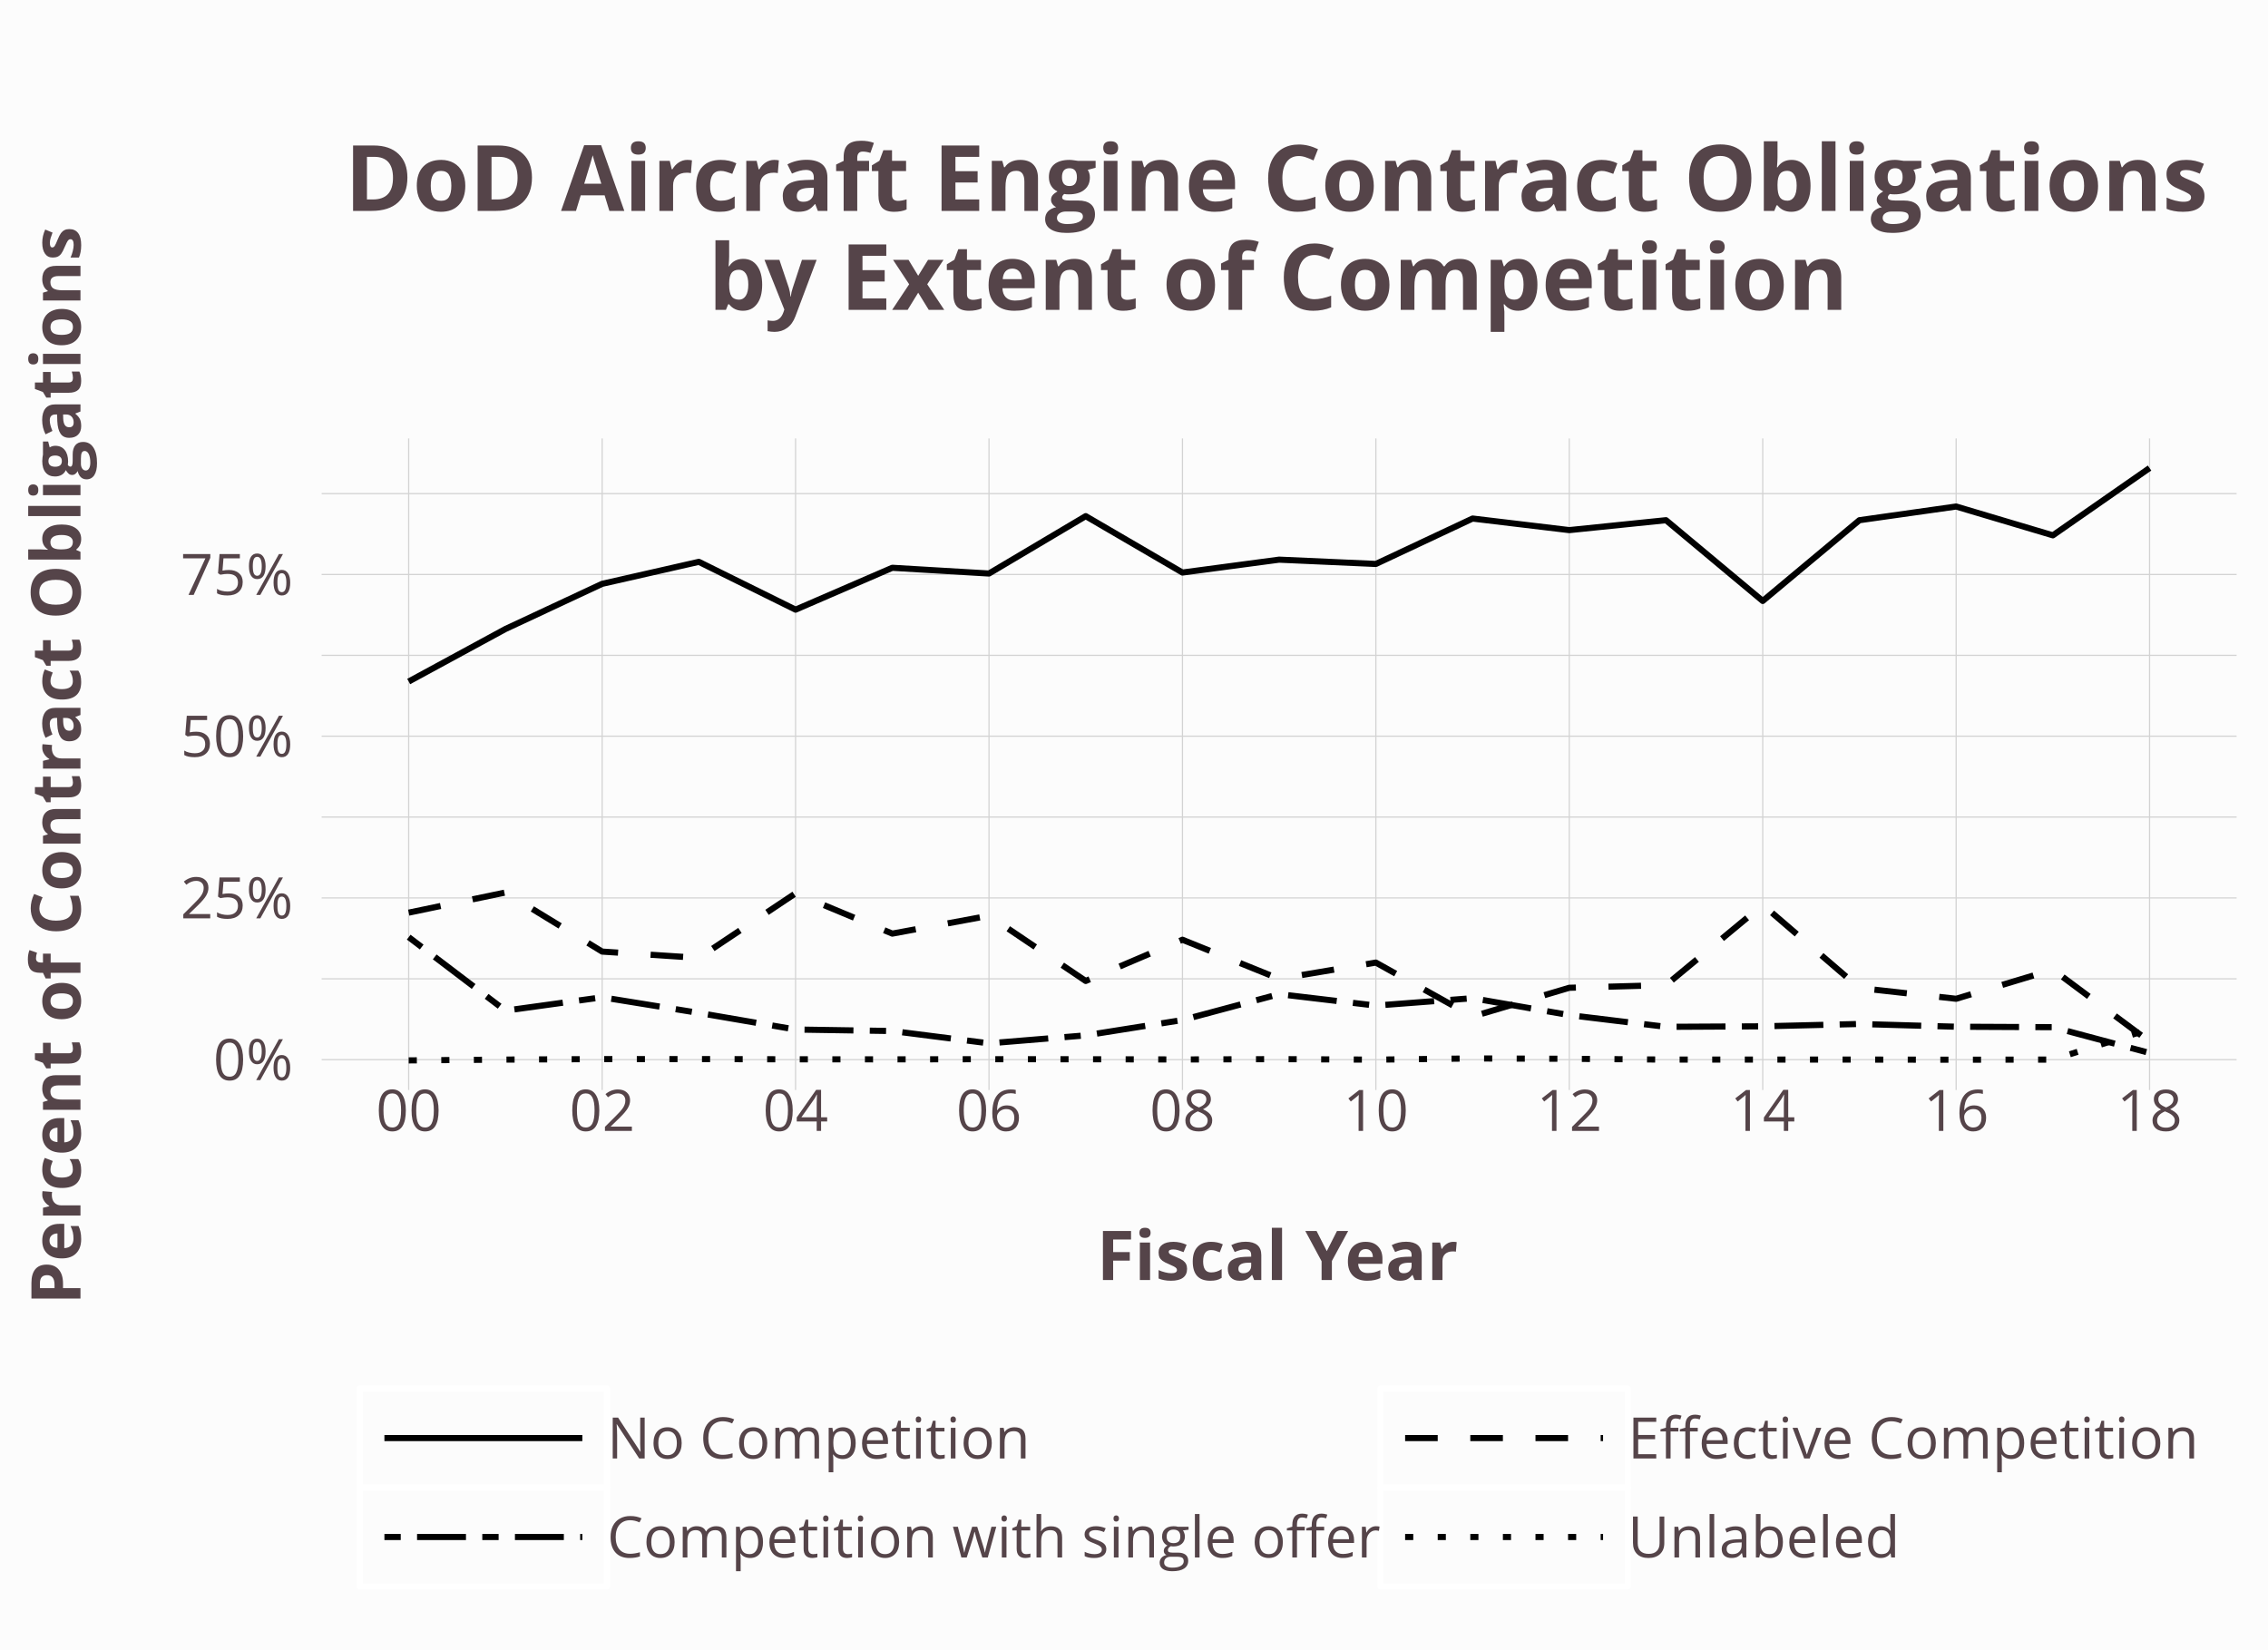
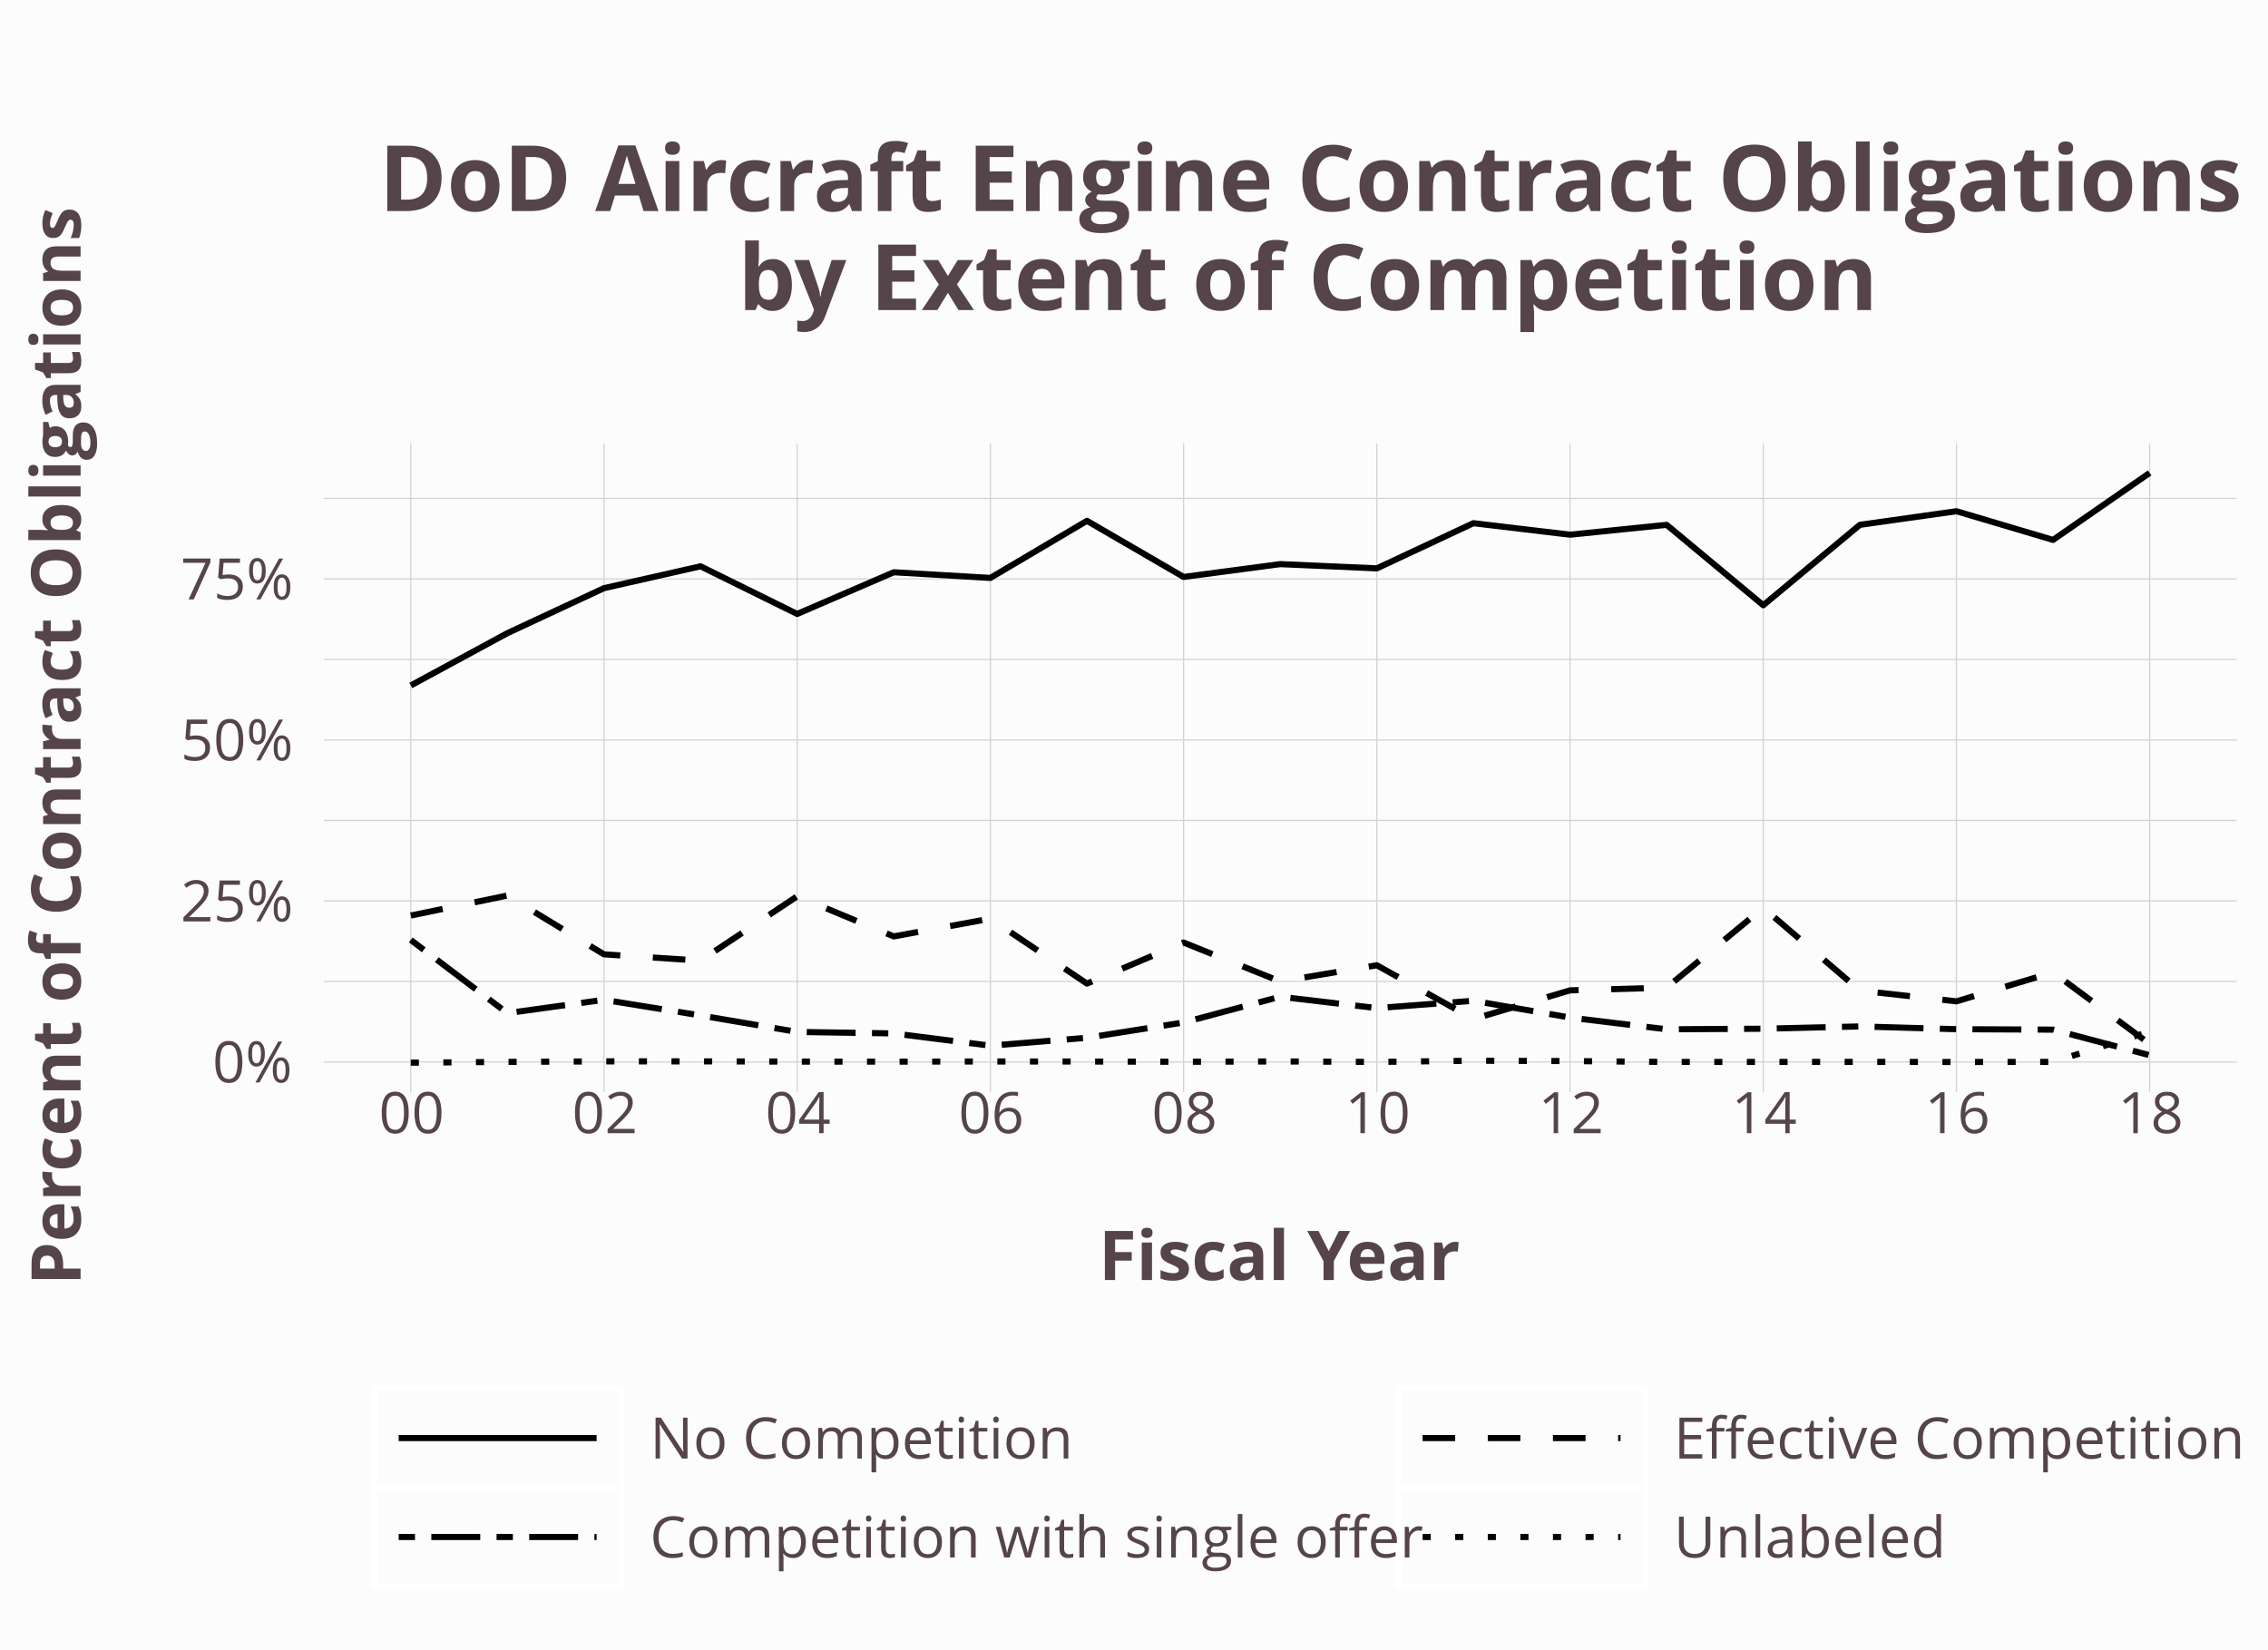
<svg xmlns="http://www.w3.org/2000/svg" viewBox="0 0 396.00 288.00">
  <defs>
    <style type="text/css">
-     line, polyline, path, rect, circle {
+     line, polyline, polygon, path, rect, circle {
      fill: none;
      stroke: #000000;
      stroke-linecap: round;
      stroke-linejoin: round;
      stroke-miterlimit: 10.00;
    }
  </style>
  </defs>
  <rect width="100%" height="100%" style="stroke: none; fill: #FFFFFF;" />
  <rect x="0.00" y="0.00" width="396.00" height="288.00" style="stroke-width: 1.07; stroke: #FCFCFC; fill: #FCFCFC;" />
  <defs>
-     <clipPath id="cpNTYuMTY0NXwzOTAuNTIxfDE5MC4zNDN8NzYuNTU3Mw==">
-       <rect x="56.16" y="76.56" width="334.36" height="113.79" />
+     <clipPath id="cpNTYuNTN8MzkwLjUyfDE5MC43Mnw3Ny40Mw==">
+       <rect x="56.53" y="77.43" width="333.99" height="113.29" />
    </clipPath>
  </defs>
-   <rect x="56.16" y="76.56" width="334.36" height="113.79" style="stroke-width: 1.07; stroke: #FCFCFC; fill: #FCFCFC;" clip-path="url(#cpNTYuMTY0NXwzOTAuNTIxfDE5MC4zNDN8NzYuNTU3Mw==)" />
-   <polyline points="56.16,170.92 390.52,170.92 " style="stroke-width: 0.21; stroke: #D3D3D3; stroke-linecap: butt;" clip-path="url(#cpNTYuMTY0NXwzOTAuNTIxfDE5MC4zNDN8NzYuNTU3Mw==)" />
-   <polyline points="56.16,142.68 390.52,142.68 " style="stroke-width: 0.21; stroke: #D3D3D3; stroke-linecap: butt;" clip-path="url(#cpNTYuMTY0NXwzOTAuNTIxfDE5MC4zNDN8NzYuNTU3Mw==)" />
-   <polyline points="56.16,114.44 390.52,114.44 " style="stroke-width: 0.21; stroke: #D3D3D3; stroke-linecap: butt;" clip-path="url(#cpNTYuMTY0NXwzOTAuNTIxfDE5MC4zNDN8NzYuNTU3Mw==)" />
-   <polyline points="56.16,86.20 390.52,86.20 " style="stroke-width: 0.21; stroke: #D3D3D3; stroke-linecap: butt;" clip-path="url(#cpNTYuMTY0NXwzOTAuNTIxfDE5MC4zNDN8NzYuNTU3Mw==)" />
-   <polyline points="56.16,185.04 390.52,185.04 " style="stroke-width: 0.21; stroke: #D3D3D3; stroke-linecap: butt;" clip-path="url(#cpNTYuMTY0NXwzOTAuNTIxfDE5MC4zNDN8NzYuNTU3Mw==)" />
-   <polyline points="56.16,156.80 390.52,156.80 " style="stroke-width: 0.21; stroke: #D3D3D3; stroke-linecap: butt;" clip-path="url(#cpNTYuMTY0NXwzOTAuNTIxfDE5MC4zNDN8NzYuNTU3Mw==)" />
-   <polyline points="56.16,128.56 390.52,128.56 " style="stroke-width: 0.21; stroke: #D3D3D3; stroke-linecap: butt;" clip-path="url(#cpNTYuMTY0NXwzOTAuNTIxfDE5MC4zNDN8NzYuNTU3Mw==)" />
-   <polyline points="56.16,100.32 390.52,100.32 " style="stroke-width: 0.21; stroke: #D3D3D3; stroke-linecap: butt;" clip-path="url(#cpNTYuMTY0NXwzOTAuNTIxfDE5MC4zNDN8NzYuNTU3Mw==)" />
-   <polyline points="71.36,190.34 71.36,76.56 " style="stroke-width: 0.21; stroke: #D3D3D3; stroke-linecap: butt;" clip-path="url(#cpNTYuMTY0NXwzOTAuNTIxfDE5MC4zNDN8NzYuNTU3Mw==)" />
-   <polyline points="105.14,190.34 105.14,76.56 " style="stroke-width: 0.21; stroke: #D3D3D3; stroke-linecap: butt;" clip-path="url(#cpNTYuMTY0NXwzOTAuNTIxfDE5MC4zNDN8NzYuNTU3Mw==)" />
-   <polyline points="138.91,190.34 138.91,76.56 " style="stroke-width: 0.21; stroke: #D3D3D3; stroke-linecap: butt;" clip-path="url(#cpNTYuMTY0NXwzOTAuNTIxfDE5MC4zNDN8NzYuNTU3Mw==)" />
-   <polyline points="172.68,190.34 172.68,76.56 " style="stroke-width: 0.21; stroke: #D3D3D3; stroke-linecap: butt;" clip-path="url(#cpNTYuMTY0NXwzOTAuNTIxfDE5MC4zNDN8NzYuNTU3Mw==)" />
-   <polyline points="206.46,190.34 206.46,76.56 " style="stroke-width: 0.21; stroke: #D3D3D3; stroke-linecap: butt;" clip-path="url(#cpNTYuMTY0NXwzOTAuNTIxfDE5MC4zNDN8NzYuNTU3Mw==)" />
-   <polyline points="240.23,190.34 240.23,76.56 " style="stroke-width: 0.21; stroke: #D3D3D3; stroke-linecap: butt;" clip-path="url(#cpNTYuMTY0NXwzOTAuNTIxfDE5MC4zNDN8NzYuNTU3Mw==)" />
-   <polyline points="274.00,190.34 274.00,76.56 " style="stroke-width: 0.21; stroke: #D3D3D3; stroke-linecap: butt;" clip-path="url(#cpNTYuMTY0NXwzOTAuNTIxfDE5MC4zNDN8NzYuNTU3Mw==)" />
-   <polyline points="307.78,190.34 307.78,76.56 " style="stroke-width: 0.21; stroke: #D3D3D3; stroke-linecap: butt;" clip-path="url(#cpNTYuMTY0NXwzOTAuNTIxfDE5MC4zNDN8NzYuNTU3Mw==)" />
-   <polyline points="341.55,190.34 341.55,76.56 " style="stroke-width: 0.21; stroke: #D3D3D3; stroke-linecap: butt;" clip-path="url(#cpNTYuMTY0NXwzOTAuNTIxfDE5MC4zNDN8NzYuNTU3Mw==)" />
-   <polyline points="375.32,190.34 375.32,76.56 " style="stroke-width: 0.21; stroke: #D3D3D3; stroke-linecap: butt;" clip-path="url(#cpNTYuMTY0NXwzOTAuNTIxfDE5MC4zNDN8NzYuNTU3Mw==)" />
-   <polyline points="71.36,119.01 88.25,109.84 105.14,101.95 122.02,98.11 138.91,106.46 155.80,99.15 172.68,100.15 189.57,90.13 206.46,99.98 223.34,97.73 240.23,98.48 257.12,90.55 274.00,92.57 290.89,90.84 307.78,104.94 324.66,90.84 341.55,88.45 358.44,93.48 375.32,81.73 " style="stroke-width: 1.07; stroke-linecap: butt;" clip-path="url(#cpNTYuMTY0NXwzOTAuNTIxfDE5MC4zNDN8NzYuNTU3Mw==)" />
-   <polyline points="71.36,163.65 88.25,176.48 105.14,174.15 122.02,176.88 138.91,179.78 155.80,180.04 172.68,182.19 189.57,180.80 206.46,178.12 223.34,173.60 240.23,175.60 257.12,174.31 274.00,177.26 290.89,179.31 307.78,179.22 324.66,178.81 341.55,179.29 358.44,179.37 375.32,183.87 " style="stroke-width: 1.07; stroke-dasharray: 2.85,2.85,8.54,2.85; stroke-linecap: butt;" clip-path="url(#cpNTYuMTY0NXwzOTAuNTIxfDE5MC4zNDN8NzYuNTU3Mw==)" />
-   <polyline points="71.36,159.37 88.25,155.85 105.14,166.17 122.02,167.27 138.91,155.99 155.80,163.03 172.68,159.91 189.57,171.30 206.46,164.10 223.34,170.93 240.23,168.09 257.12,177.51 274.00,172.49 290.89,172.02 307.78,158.01 324.66,172.53 341.55,174.41 358.44,169.32 375.32,181.89 " style="stroke-width: 1.07; stroke-dasharray: 5.69,5.69; stroke-linecap: butt;" clip-path="url(#cpNTYuMTY0NXwzOTAuNTIxfDE5MC4zNDN8NzYuNTU3Mw==)" />
-   <polyline points="71.36,185.17 88.25,185.03 105.14,184.94 122.02,184.94 138.91,184.98 155.80,184.99 172.68,184.96 189.57,184.97 206.46,185.01 223.34,184.95 240.23,185.04 257.12,184.83 274.00,184.89 290.89,185.03 307.78,185.03 324.66,185.03 341.55,185.05 358.44,185.03 375.32,179.72 " style="stroke-width: 1.07; stroke-dasharray: 1.42,4.27; stroke-linecap: butt;" clip-path="url(#cpNTYuMTY0NXwzOTAuNTIxfDE5MC4zNDN8NzYuNTU3Mw==)" />
+   <rect x="56.53" y="77.43" width="333.99" height="113.29" style="stroke-width: 1.07; stroke: #FCFCFC; fill: #FCFCFC;" clip-path="url(#cpNTYuNTN8MzkwLjUyfDE5MC43Mnw3Ny40Mw==)" />
+   <polyline points="56.53,171.38 390.52,171.38 " style="stroke-width: 0.21; stroke: #D3D3D3; stroke-linecap: butt;" clip-path="url(#cpNTYuNTN8MzkwLjUyfDE5MC43Mnw3Ny40Mw==)" />
+   <polyline points="56.53,143.27 390.52,143.27 " style="stroke-width: 0.21; stroke: #D3D3D3; stroke-linecap: butt;" clip-path="url(#cpNTYuNTN8MzkwLjUyfDE5MC43Mnw3Ny40Mw==)" />
+   <polyline points="56.53,115.15 390.52,115.15 " style="stroke-width: 0.21; stroke: #D3D3D3; stroke-linecap: butt;" clip-path="url(#cpNTYuNTN8MzkwLjUyfDE5MC43Mnw3Ny40Mw==)" />
+   <polyline points="56.53,87.03 390.52,87.03 " style="stroke-width: 0.21; stroke: #D3D3D3; stroke-linecap: butt;" clip-path="url(#cpNTYuNTN8MzkwLjUyfDE5MC43Mnw3Ny40Mw==)" />
+   <polyline points="56.53,185.44 390.52,185.44 " style="stroke-width: 0.21; stroke: #D3D3D3; stroke-linecap: butt;" clip-path="url(#cpNTYuNTN8MzkwLjUyfDE5MC43Mnw3Ny40Mw==)" />
+   <polyline points="56.53,157.32 390.52,157.32 " style="stroke-width: 0.21; stroke: #D3D3D3; stroke-linecap: butt;" clip-path="url(#cpNTYuNTN8MzkwLjUyfDE5MC43Mnw3Ny40Mw==)" />
+   <polyline points="56.53,129.21 390.52,129.21 " style="stroke-width: 0.21; stroke: #D3D3D3; stroke-linecap: butt;" clip-path="url(#cpNTYuNTN8MzkwLjUyfDE5MC43Mnw3Ny40Mw==)" />
+   <polyline points="56.53,101.09 390.52,101.09 " style="stroke-width: 0.21; stroke: #D3D3D3; stroke-linecap: butt;" clip-path="url(#cpNTYuNTN8MzkwLjUyfDE5MC43Mnw3Ny40Mw==)" />
+   <polyline points="71.72,190.72 71.72,77.43 " style="stroke-width: 0.21; stroke: #D3D3D3; stroke-linecap: butt;" clip-path="url(#cpNTYuNTN8MzkwLjUyfDE5MC43Mnw3Ny40Mw==)" />
+   <polyline points="105.45,190.72 105.45,77.43 " style="stroke-width: 0.21; stroke: #D3D3D3; stroke-linecap: butt;" clip-path="url(#cpNTYuNTN8MzkwLjUyfDE5MC43Mnw3Ny40Mw==)" />
+   <polyline points="139.19,190.72 139.19,77.43 " style="stroke-width: 0.21; stroke: #D3D3D3; stroke-linecap: butt;" clip-path="url(#cpNTYuNTN8MzkwLjUyfDE5MC43Mnw3Ny40Mw==)" />
+   <polyline points="172.92,190.72 172.92,77.43 " style="stroke-width: 0.21; stroke: #D3D3D3; stroke-linecap: butt;" clip-path="url(#cpNTYuNTN8MzkwLjUyfDE5MC43Mnw3Ny40Mw==)" />
+   <polyline points="206.66,190.72 206.66,77.43 " style="stroke-width: 0.21; stroke: #D3D3D3; stroke-linecap: butt;" clip-path="url(#cpNTYuNTN8MzkwLjUyfDE5MC43Mnw3Ny40Mw==)" />
+   <polyline points="240.40,190.72 240.40,77.43 " style="stroke-width: 0.21; stroke: #D3D3D3; stroke-linecap: butt;" clip-path="url(#cpNTYuNTN8MzkwLjUyfDE5MC43Mnw3Ny40Mw==)" />
+   <polyline points="274.13,190.72 274.13,77.43 " style="stroke-width: 0.21; stroke: #D3D3D3; stroke-linecap: butt;" clip-path="url(#cpNTYuNTN8MzkwLjUyfDE5MC43Mnw3Ny40Mw==)" />
+   <polyline points="307.87,190.72 307.87,77.43 " style="stroke-width: 0.21; stroke: #D3D3D3; stroke-linecap: butt;" clip-path="url(#cpNTYuNTN8MzkwLjUyfDE5MC43Mnw3Ny40Mw==)" />
+   <polyline points="341.60,190.72 341.60,77.43 " style="stroke-width: 0.21; stroke: #D3D3D3; stroke-linecap: butt;" clip-path="url(#cpNTYuNTN8MzkwLjUyfDE5MC43Mnw3Ny40Mw==)" />
+   <polyline points="375.34,190.72 375.34,77.43 " style="stroke-width: 0.21; stroke: #D3D3D3; stroke-linecap: butt;" clip-path="url(#cpNTYuNTN8MzkwLjUyfDE5MC43Mnw3Ny40Mw==)" />
+   <polyline points="71.72,119.70 88.58,110.57 105.45,102.71 122.32,98.89 139.19,107.21 156.06,99.93 172.92,100.92 189.79,90.95 206.66,100.75 223.53,98.51 240.40,99.25 257.26,91.36 274.13,93.37 291.00,91.65 307.87,105.69 324.74,91.65 341.60,89.27 358.47,94.28 375.34,82.58 " style="stroke-width: 1.07; stroke-linecap: butt;" clip-path="url(#cpNTYuNTN8MzkwLjUyfDE5MC43Mnw3Ny40Mw==)" />
+   <polyline points="71.72,164.14 88.58,176.92 105.45,174.59 122.32,177.32 139.19,180.20 156.06,180.46 172.92,182.60 189.79,181.22 206.66,178.55 223.53,174.05 240.40,176.04 257.26,174.76 274.13,177.69 291.00,179.74 307.87,179.64 324.74,179.24 341.60,179.72 358.47,179.80 375.34,184.27 " style="stroke-width: 1.07; stroke-dasharray: 2.85,2.85,8.54,2.85; stroke-linecap: butt;" clip-path="url(#cpNTYuNTN8MzkwLjUyfDE5MC43Mnw3Ny40Mw==)" />
+   <polyline points="71.72,159.88 88.58,156.38 105.45,166.65 122.32,167.75 139.19,156.51 156.06,163.52 172.92,160.42 189.79,171.76 206.66,164.59 223.53,171.39 240.40,168.56 257.26,177.95 274.13,172.94 291.00,172.47 307.87,158.52 324.74,172.98 341.60,174.86 358.47,169.79 375.34,182.30 " style="stroke-width: 1.07; stroke-dasharray: 5.69,5.69; stroke-linecap: butt;" clip-path="url(#cpNTYuNTN8MzkwLjUyfDE5MC43Mnw3Ny40Mw==)" />
+   <polyline points="71.72,185.57 88.58,185.43 105.45,185.34 122.32,185.34 139.19,185.38 156.06,185.39 172.92,185.36 189.79,185.37 206.66,185.41 223.53,185.35 240.40,185.44 257.26,185.23 274.13,185.29 291.00,185.44 307.87,185.44 324.74,185.43 341.60,185.45 358.47,185.43 375.34,180.14 " style="stroke-width: 1.07; stroke-dasharray: 1.42,4.27; stroke-linecap: butt;" clip-path="url(#cpNTYuNTN8MzkwLjUyfDE5MC43Mnw3Ny40Mw==)" />
  <defs>
-     <clipPath id="cpMHwzOTZ8Mjg4fDA=">
+     <clipPath id="cpMC4wMHwzOTYuMDB8Mjg4LjAwfDAuMDA=">
      <rect x="0.00" y="0.00" width="396.00" height="288.00" />
    </clipPath>
  </defs>
-   <g clip-path="url(#cpMHwzOTZ8Mjg4fDA=)">
-     <text x="37.23" y="188.61" style="font-size: 10.00px; fill: #554449; font-family: Open Sans;" textLength="13.95px" lengthAdjust="spacingAndGlyphs">0%</text>
+   <g clip-path="url(#cpMC4wMHwzOTYuMDB8Mjg4LjAwfDAuMDA=)">
+     <text x="37.10" y="189.02" style="font-size: 10.00px; fill: #554449; font-family: Open Sans;" textLength="14.45px" lengthAdjust="spacingAndGlyphs">0%</text>
  </g>
-   <g clip-path="url(#cpMHwzOTZ8Mjg4fDA=)">
-     <text x="31.52" y="160.37" style="font-size: 10.00px; fill: #554449; font-family: Open Sans;" textLength="19.67px" lengthAdjust="spacingAndGlyphs">25%</text>
+   <g clip-path="url(#cpMC4wMHwzOTYuMDB8Mjg4LjAwfDAuMDA=)">
+     <text x="31.54" y="160.90" style="font-size: 10.00px; fill: #554449; font-family: Open Sans;" textLength="20.01px" lengthAdjust="spacingAndGlyphs">25%</text>
  </g>
-   <g clip-path="url(#cpMHwzOTZ8Mjg4fDA=)">
-     <text x="31.52" y="132.13" style="font-size: 10.00px; fill: #554449; font-family: Open Sans;" textLength="19.67px" lengthAdjust="spacingAndGlyphs">50%</text>
+   <g clip-path="url(#cpMC4wMHwzOTYuMDB8Mjg4LjAwfDAuMDA=)">
+     <text x="31.54" y="132.79" style="font-size: 10.00px; fill: #554449; font-family: Open Sans;" textLength="20.01px" lengthAdjust="spacingAndGlyphs">50%</text>
  </g>
-   <g clip-path="url(#cpMHwzOTZ8Mjg4fDA=)">
-     <text x="31.52" y="103.89" style="font-size: 10.00px; fill: #554449; font-family: Open Sans;" textLength="19.67px" lengthAdjust="spacingAndGlyphs">75%</text>
+   <g clip-path="url(#cpMC4wMHwzOTYuMDB8Mjg4LjAwfDAuMDA=)">
+     <text x="31.54" y="104.67" style="font-size: 10.00px; fill: #554449; font-family: Open Sans;" textLength="20.01px" lengthAdjust="spacingAndGlyphs">75%</text>
  </g>
-   <polyline points="56.16,185.04 56.16,185.04 " style="stroke-width: 1.07; stroke: #333333; stroke-linecap: butt;" clip-path="url(#cpMHwzOTZ8Mjg4fDA=)" />
-   <polyline points="56.16,156.80 56.16,156.80 " style="stroke-width: 1.07; stroke: #333333; stroke-linecap: butt;" clip-path="url(#cpMHwzOTZ8Mjg4fDA=)" />
-   <polyline points="56.16,128.56 56.16,128.56 " style="stroke-width: 1.07; stroke: #333333; stroke-linecap: butt;" clip-path="url(#cpMHwzOTZ8Mjg4fDA=)" />
-   <polyline points="56.16,100.32 56.16,100.32 " style="stroke-width: 1.07; stroke: #333333; stroke-linecap: butt;" clip-path="url(#cpMHwzOTZ8Mjg4fDA=)" />
-   <polyline points="71.36,190.34 71.36,190.34 " style="stroke-width: 1.07; stroke: #333333; stroke-linecap: butt;" clip-path="url(#cpMHwzOTZ8Mjg4fDA=)" />
-   <polyline points="105.14,190.34 105.14,190.34 " style="stroke-width: 1.07; stroke: #333333; stroke-linecap: butt;" clip-path="url(#cpMHwzOTZ8Mjg4fDA=)" />
-   <polyline points="138.91,190.34 138.91,190.34 " style="stroke-width: 1.07; stroke: #333333; stroke-linecap: butt;" clip-path="url(#cpMHwzOTZ8Mjg4fDA=)" />
-   <polyline points="172.68,190.34 172.68,190.34 " style="stroke-width: 1.07; stroke: #333333; stroke-linecap: butt;" clip-path="url(#cpMHwzOTZ8Mjg4fDA=)" />
-   <polyline points="206.46,190.34 206.46,190.34 " style="stroke-width: 1.07; stroke: #333333; stroke-linecap: butt;" clip-path="url(#cpMHwzOTZ8Mjg4fDA=)" />
-   <polyline points="240.23,190.34 240.23,190.34 " style="stroke-width: 1.07; stroke: #333333; stroke-linecap: butt;" clip-path="url(#cpMHwzOTZ8Mjg4fDA=)" />
-   <polyline points="274.00,190.34 274.00,190.34 " style="stroke-width: 1.07; stroke: #333333; stroke-linecap: butt;" clip-path="url(#cpMHwzOTZ8Mjg4fDA=)" />
-   <polyline points="307.78,190.34 307.78,190.34 " style="stroke-width: 1.07; stroke: #333333; stroke-linecap: butt;" clip-path="url(#cpMHwzOTZ8Mjg4fDA=)" />
-   <polyline points="341.55,190.34 341.55,190.34 " style="stroke-width: 1.07; stroke: #333333; stroke-linecap: butt;" clip-path="url(#cpMHwzOTZ8Mjg4fDA=)" />
-   <polyline points="375.32,190.34 375.32,190.34 " style="stroke-width: 1.07; stroke: #333333; stroke-linecap: butt;" clip-path="url(#cpMHwzOTZ8Mjg4fDA=)" />
-   <g clip-path="url(#cpMHwzOTZ8Mjg4fDA=)">
-     <text x="65.64" y="197.48" style="font-size: 10.00px; fill: #554449; font-family: Open Sans;" textLength="11.44px" lengthAdjust="spacingAndGlyphs">00</text>
+   <polyline points="56.53,185.44 56.53,185.44 " style="stroke-width: 1.07; stroke: #333333; stroke-linecap: butt;" clip-path="url(#cpMC4wMHwzOTYuMDB8Mjg4LjAwfDAuMDA=)" />
+   <polyline points="56.53,157.32 56.53,157.32 " style="stroke-width: 1.07; stroke: #333333; stroke-linecap: butt;" clip-path="url(#cpMC4wMHwzOTYuMDB8Mjg4LjAwfDAuMDA=)" />
+   <polyline points="56.53,129.21 56.53,129.21 " style="stroke-width: 1.07; stroke: #333333; stroke-linecap: butt;" clip-path="url(#cpMC4wMHwzOTYuMDB8Mjg4LjAwfDAuMDA=)" />
+   <polyline points="56.53,101.09 56.53,101.09 " style="stroke-width: 1.07; stroke: #333333; stroke-linecap: butt;" clip-path="url(#cpMC4wMHwzOTYuMDB8Mjg4LjAwfDAuMDA=)" />
+   <polyline points="71.72,190.72 71.72,190.72 " style="stroke-width: 1.07; stroke: #333333; stroke-linecap: butt;" clip-path="url(#cpMC4wMHwzOTYuMDB8Mjg4LjAwfDAuMDA=)" />
+   <polyline points="105.45,190.72 105.45,190.72 " style="stroke-width: 1.07; stroke: #333333; stroke-linecap: butt;" clip-path="url(#cpMC4wMHwzOTYuMDB8Mjg4LjAwfDAuMDA=)" />
+   <polyline points="139.19,190.72 139.19,190.72 " style="stroke-width: 1.07; stroke: #333333; stroke-linecap: butt;" clip-path="url(#cpMC4wMHwzOTYuMDB8Mjg4LjAwfDAuMDA=)" />
+   <polyline points="172.92,190.72 172.92,190.72 " style="stroke-width: 1.07; stroke: #333333; stroke-linecap: butt;" clip-path="url(#cpMC4wMHwzOTYuMDB8Mjg4LjAwfDAuMDA=)" />
+   <polyline points="206.66,190.72 206.66,190.72 " style="stroke-width: 1.07; stroke: #333333; stroke-linecap: butt;" clip-path="url(#cpMC4wMHwzOTYuMDB8Mjg4LjAwfDAuMDA=)" />
+   <polyline points="240.40,190.72 240.40,190.72 " style="stroke-width: 1.07; stroke: #333333; stroke-linecap: butt;" clip-path="url(#cpMC4wMHwzOTYuMDB8Mjg4LjAwfDAuMDA=)" />
+   <polyline points="274.13,190.72 274.13,190.72 " style="stroke-width: 1.07; stroke: #333333; stroke-linecap: butt;" clip-path="url(#cpMC4wMHwzOTYuMDB8Mjg4LjAwfDAuMDA=)" />
+   <polyline points="307.87,190.72 307.87,190.72 " style="stroke-width: 1.07; stroke: #333333; stroke-linecap: butt;" clip-path="url(#cpMC4wMHwzOTYuMDB8Mjg4LjAwfDAuMDA=)" />
+   <polyline points="341.60,190.72 341.60,190.72 " style="stroke-width: 1.07; stroke: #333333; stroke-linecap: butt;" clip-path="url(#cpMC4wMHwzOTYuMDB8Mjg4LjAwfDAuMDA=)" />
+   <polyline points="375.34,190.72 375.34,190.72 " style="stroke-width: 1.07; stroke: #333333; stroke-linecap: butt;" clip-path="url(#cpMC4wMHwzOTYuMDB8Mjg4LjAwfDAuMDA=)" />
+   <g clip-path="url(#cpMC4wMHwzOTYuMDB8Mjg4LjAwfDAuMDA=)">
+     <text x="66.15" y="197.88" style="font-size: 10.00px; fill: #554449; font-family: Open Sans;" textLength="11.12px" lengthAdjust="spacingAndGlyphs">00</text>
  </g>
-   <g clip-path="url(#cpMHwzOTZ8Mjg4fDA=)">
-     <text x="99.42" y="197.48" style="font-size: 10.00px; fill: #554449; font-family: Open Sans;" textLength="11.44px" lengthAdjust="spacingAndGlyphs">02</text>
+   <g clip-path="url(#cpMC4wMHwzOTYuMDB8Mjg4LjAwfDAuMDA=)">
+     <text x="99.89" y="197.88" style="font-size: 10.00px; fill: #554449; font-family: Open Sans;" textLength="11.12px" lengthAdjust="spacingAndGlyphs">02</text>
  </g>
-   <g clip-path="url(#cpMHwzOTZ8Mjg4fDA=)">
-     <text x="133.19" y="197.48" style="font-size: 10.00px; fill: #554449; font-family: Open Sans;" textLength="11.44px" lengthAdjust="spacingAndGlyphs">04</text>
+   <g clip-path="url(#cpMC4wMHwzOTYuMDB8Mjg4LjAwfDAuMDA=)">
+     <text x="133.63" y="197.88" style="font-size: 10.00px; fill: #554449; font-family: Open Sans;" textLength="11.12px" lengthAdjust="spacingAndGlyphs">04</text>
  </g>
-   <g clip-path="url(#cpMHwzOTZ8Mjg4fDA=)">
-     <text x="166.96" y="197.48" style="font-size: 10.00px; fill: #554449; font-family: Open Sans;" textLength="11.44px" lengthAdjust="spacingAndGlyphs">06</text>
+   <g clip-path="url(#cpMC4wMHwzOTYuMDB8Mjg4LjAwfDAuMDA=)">
+     <text x="167.36" y="197.88" style="font-size: 10.00px; fill: #554449; font-family: Open Sans;" textLength="11.12px" lengthAdjust="spacingAndGlyphs">06</text>
  </g>
-   <g clip-path="url(#cpMHwzOTZ8Mjg4fDA=)">
-     <text x="200.74" y="197.48" style="font-size: 10.00px; fill: #554449; font-family: Open Sans;" textLength="11.44px" lengthAdjust="spacingAndGlyphs">08</text>
+   <g clip-path="url(#cpMC4wMHwzOTYuMDB8Mjg4LjAwfDAuMDA=)">
+     <text x="201.10" y="197.88" style="font-size: 10.00px; fill: #554449; font-family: Open Sans;" textLength="11.12px" lengthAdjust="spacingAndGlyphs">08</text>
  </g>
-   <g clip-path="url(#cpMHwzOTZ8Mjg4fDA=)">
-     <text x="234.51" y="197.48" style="font-size: 10.00px; fill: #554449; font-family: Open Sans;" textLength="11.44px" lengthAdjust="spacingAndGlyphs">10</text>
+   <g clip-path="url(#cpMC4wMHwzOTYuMDB8Mjg4LjAwfDAuMDA=)">
+     <text x="234.83" y="197.88" style="font-size: 10.00px; fill: #554449; font-family: Open Sans;" textLength="11.12px" lengthAdjust="spacingAndGlyphs">10</text>
  </g>
-   <g clip-path="url(#cpMHwzOTZ8Mjg4fDA=)">
-     <text x="268.28" y="197.48" style="font-size: 10.00px; fill: #554449; font-family: Open Sans;" textLength="11.44px" lengthAdjust="spacingAndGlyphs">12</text>
+   <g clip-path="url(#cpMC4wMHwzOTYuMDB8Mjg4LjAwfDAuMDA=)">
+     <text x="268.57" y="197.88" style="font-size: 10.00px; fill: #554449; font-family: Open Sans;" textLength="11.12px" lengthAdjust="spacingAndGlyphs">12</text>
  </g>
-   <g clip-path="url(#cpMHwzOTZ8Mjg4fDA=)">
-     <text x="302.06" y="197.48" style="font-size: 10.00px; fill: #554449; font-family: Open Sans;" textLength="11.44px" lengthAdjust="spacingAndGlyphs">14</text>
+   <g clip-path="url(#cpMC4wMHwzOTYuMDB8Mjg4LjAwfDAuMDA=)">
+     <text x="302.31" y="197.88" style="font-size: 10.00px; fill: #554449; font-family: Open Sans;" textLength="11.12px" lengthAdjust="spacingAndGlyphs">14</text>
  </g>
-   <g clip-path="url(#cpMHwzOTZ8Mjg4fDA=)">
-     <text x="335.83" y="197.48" style="font-size: 10.00px; fill: #554449; font-family: Open Sans;" textLength="11.44px" lengthAdjust="spacingAndGlyphs">16</text>
+   <g clip-path="url(#cpMC4wMHwzOTYuMDB8Mjg4LjAwfDAuMDA=)">
+     <text x="336.04" y="197.88" style="font-size: 10.00px; fill: #554449; font-family: Open Sans;" textLength="11.12px" lengthAdjust="spacingAndGlyphs">16</text>
  </g>
-   <g clip-path="url(#cpMHwzOTZ8Mjg4fDA=)">
-     <text x="369.60" y="197.48" style="font-size: 10.00px; fill: #554449; font-family: Open Sans;" textLength="11.44px" lengthAdjust="spacingAndGlyphs">18</text>
+   <g clip-path="url(#cpMC4wMHwzOTYuMDB8Mjg4LjAwfDAuMDA=)">
+     <text x="369.78" y="197.88" style="font-size: 10.00px; fill: #554449; font-family: Open Sans;" textLength="11.12px" lengthAdjust="spacingAndGlyphs">18</text>
  </g>
-   <g clip-path="url(#cpMHwzOTZ8Mjg4fDA=)">
-     <text x="191.50" y="223.52" style="font-size: 12.00px; font-weight: bold; fill: #554449; font-family: Open Sans;" textLength="63.69px" lengthAdjust="spacingAndGlyphs">Fiscal Year</text>
+   <g clip-path="url(#cpMC4wMHwzOTYuMDB8Mjg4LjAwfDAuMDA=)">
+     <text x="191.84" y="223.52" style="font-size: 12.00px; font-weight: bold; fill: #554449; font-family: Open Sans;" textLength="63.38px" lengthAdjust="spacingAndGlyphs">Fiscal Year</text>
  </g>
-   <g clip-path="url(#cpMHwzOTZ8Mjg4fDA=)">
-     <text transform="translate(14.05,227.83) rotate(-90)" style="font-size: 12.00px; font-weight: bold; fill: #554449; font-family: Open Sans;" textLength="188.75px" lengthAdjust="spacingAndGlyphs">Percent of Contract Obligations</text>
+   <g clip-path="url(#cpMC4wMHwzOTYuMDB8Mjg4LjAwfDAuMDA=)">
+     <text transform="translate(14.07,224.42) rotate(-90)" style="font-size: 12.00px; font-weight: bold; fill: #554449; font-family: Open Sans;" textLength="180.69px" lengthAdjust="spacingAndGlyphs">Percent of Contract Obligations</text>
  </g>
-   <rect x="57.32" y="237.00" width="332.05" height="45.52" style="stroke-width: 1.07; stroke: none; fill: #FCFCFC;" clip-path="url(#cpMHwzOTZ8Mjg4fDA=)" />
-   <rect x="62.80" y="242.48" width="43.20" height="17.28" style="stroke-width: 1.07; stroke: #FFFFFF; fill: #FCFCFC;" clip-path="url(#cpMHwzOTZ8Mjg4fDA=)" />
-   <line x1="67.12" y1="251.12" x2="101.68" y2="251.12" style="stroke-width: 1.07; stroke-linecap: butt;" clip-path="url(#cpMHwzOTZ8Mjg4fDA=)" />
-   <rect x="62.80" y="259.76" width="43.20" height="17.28" style="stroke-width: 1.07; stroke: #FFFFFF; fill: #FCFCFC;" clip-path="url(#cpMHwzOTZ8Mjg4fDA=)" />
-   <line x1="67.12" y1="268.40" x2="101.68" y2="268.40" style="stroke-width: 1.07; stroke-dasharray: 2.85,2.85,8.54,2.85; stroke-linecap: butt;" clip-path="url(#cpMHwzOTZ8Mjg4fDA=)" />
-   <rect x="241.02" y="242.48" width="43.20" height="17.28" style="stroke-width: 1.07; stroke: #FFFFFF; fill: #FCFCFC;" clip-path="url(#cpMHwzOTZ8Mjg4fDA=)" />
-   <line x1="245.34" y1="251.12" x2="279.90" y2="251.12" style="stroke-width: 1.07; stroke-dasharray: 5.69,5.69; stroke-linecap: butt;" clip-path="url(#cpMHwzOTZ8Mjg4fDA=)" />
-   <rect x="241.02" y="259.76" width="43.20" height="17.28" style="stroke-width: 1.07; stroke: #FFFFFF; fill: #FCFCFC;" clip-path="url(#cpMHwzOTZ8Mjg4fDA=)" />
-   <line x1="245.34" y1="268.40" x2="279.90" y2="268.40" style="stroke-width: 1.07; stroke-dasharray: 1.42,4.27; stroke-linecap: butt;" clip-path="url(#cpMHwzOTZ8Mjg4fDA=)" />
-   <g clip-path="url(#cpMHwzOTZ8Mjg4fDA=)">
-     <text x="106.00" y="254.69" style="font-size: 10.00px; fill: #554449; font-family: Open Sans;" textLength="73.86px" lengthAdjust="spacingAndGlyphs">No Competition</text>
+   <rect x="54.83" y="237.00" width="337.39" height="45.52" style="stroke-width: 1.07; stroke: none; fill: #FCFCFC;" clip-path="url(#cpMC4wMHwzOTYuMDB8Mjg4LjAwfDAuMDA=)" />
+   <rect x="65.29" y="242.48" width="43.20" height="17.28" style="stroke-width: 1.07; stroke: #FFFFFF; fill: #FCFCFC;" clip-path="url(#cpMC4wMHwzOTYuMDB8Mjg4LjAwfDAuMDA=)" />
+   <line x1="69.61" y1="251.12" x2="104.17" y2="251.12" style="stroke-width: 1.07; stroke-linecap: butt;" clip-path="url(#cpMC4wMHwzOTYuMDB8Mjg4LjAwfDAuMDA=)" />
+   <rect x="65.29" y="259.76" width="43.20" height="17.28" style="stroke-width: 1.07; stroke: #FFFFFF; fill: #FCFCFC;" clip-path="url(#cpMC4wMHwzOTYuMDB8Mjg4LjAwfDAuMDA=)" />
+   <line x1="69.61" y1="268.40" x2="104.17" y2="268.40" style="stroke-width: 1.07; stroke-dasharray: 2.85,2.85,8.54,2.85; stroke-linecap: butt;" clip-path="url(#cpMC4wMHwzOTYuMDB8Mjg4LjAwfDAuMDA=)" />
+   <rect x="244.07" y="242.48" width="43.20" height="17.28" style="stroke-width: 1.07; stroke: #FFFFFF; fill: #FCFCFC;" clip-path="url(#cpMC4wMHwzOTYuMDB8Mjg4LjAwfDAuMDA=)" />
+   <line x1="248.39" y1="251.12" x2="282.95" y2="251.12" style="stroke-width: 1.07; stroke-dasharray: 5.69,5.69; stroke-linecap: butt;" clip-path="url(#cpMC4wMHwzOTYuMDB8Mjg4LjAwfDAuMDA=)" />
+   <rect x="244.07" y="259.76" width="43.20" height="17.28" style="stroke-width: 1.07; stroke: #FFFFFF; fill: #FCFCFC;" clip-path="url(#cpMC4wMHwzOTYuMDB8Mjg4LjAwfDAuMDA=)" />
+   <line x1="248.39" y1="268.40" x2="282.95" y2="268.40" style="stroke-width: 1.07; stroke-dasharray: 1.42,4.27; stroke-linecap: butt;" clip-path="url(#cpMC4wMHwzOTYuMDB8Mjg4LjAwfDAuMDA=)" />
+   <g clip-path="url(#cpMC4wMHwzOTYuMDB8Mjg4LjAwfDAuMDA=)">
+     <text x="113.48" y="254.70" style="font-size: 10.00px; fill: #554449; font-family: Open Sans;" textLength="68.92px" lengthAdjust="spacingAndGlyphs">No Competition</text>
  </g>
-   <g clip-path="url(#cpMHwzOTZ8Mjg4fDA=)">
-     <text x="106.00" y="271.97" style="font-size: 10.00px; fill: #554449; font-family: Open Sans;" textLength="135.02px" lengthAdjust="spacingAndGlyphs">Competition with single offer</text>
+   <g clip-path="url(#cpMC4wMHwzOTYuMDB8Mjg4LjAwfDAuMDA=)">
+     <text x="113.48" y="271.98" style="font-size: 10.00px; fill: #554449; font-family: Open Sans;" textLength="125.62px" lengthAdjust="spacingAndGlyphs">Competition with single offer</text>
  </g>
-   <g clip-path="url(#cpMHwzOTZ8Mjg4fDA=)">
-     <text x="284.22" y="254.69" style="font-size: 10.00px; fill: #554449; font-family: Open Sans;" textLength="99.67px" lengthAdjust="spacingAndGlyphs">Effective Competition</text>
+   <g clip-path="url(#cpMC4wMHwzOTYuMDB8Mjg4LjAwfDAuMDA=)">
+     <text x="292.25" y="254.70" style="font-size: 10.00px; fill: #554449; font-family: Open Sans;" textLength="94.49px" lengthAdjust="spacingAndGlyphs">Effective Competition</text>
  </g>
-   <g clip-path="url(#cpMHwzOTZ8Mjg4fDA=)">
-     <text x="284.22" y="271.97" style="font-size: 10.00px; fill: #554449; font-family: Open Sans;" textLength="47.51px" lengthAdjust="spacingAndGlyphs">Unlabeled</text>
+   <g clip-path="url(#cpMC4wMHwzOTYuMDB8Mjg4LjAwfDAuMDA=)">
+     <text x="292.25" y="271.98" style="font-size: 10.00px; fill: #554449; font-family: Open Sans;" textLength="45.03px" lengthAdjust="spacingAndGlyphs">Unlabeled</text>
  </g>
-   <g clip-path="url(#cpMHwzOTZ8Mjg4fDA=)">
-     <text x="60.21" y="36.83" style="font-size: 16.00px; font-weight: bold; fill: #554449; font-family: Open Sans;" textLength="326.27px" lengthAdjust="spacingAndGlyphs">DoD Aircraft Engine Contract Obligations</text>
+   <g clip-path="url(#cpMC4wMHwzOTYuMDB8Mjg4LjAwfDAuMDA=)">
+     <text x="66.18" y="36.86" style="font-size: 16.00px; font-weight: bold; fill: #554449; font-family: Open Sans;" textLength="314.69px" lengthAdjust="spacingAndGlyphs">DoD Aircraft Engine Contract Obligations</text>
  </g>
-   <g clip-path="url(#cpMHwzOTZ8Mjg4fDA=)">
-     <text x="123.67" y="54.11" style="font-size: 16.00px; font-weight: bold; fill: #554449; font-family: Open Sans;" textLength="199.34px" lengthAdjust="spacingAndGlyphs">by Extent of Competition</text>
+   <g clip-path="url(#cpMC4wMHwzOTYuMDB8Mjg4LjAwfDAuMDA=)">
+     <text x="128.86" y="54.14" style="font-size: 16.00px; font-weight: bold; fill: #554449; font-family: Open Sans;" textLength="189.33px" lengthAdjust="spacingAndGlyphs">by Extent of Competition</text>
  </g>
</svg>
